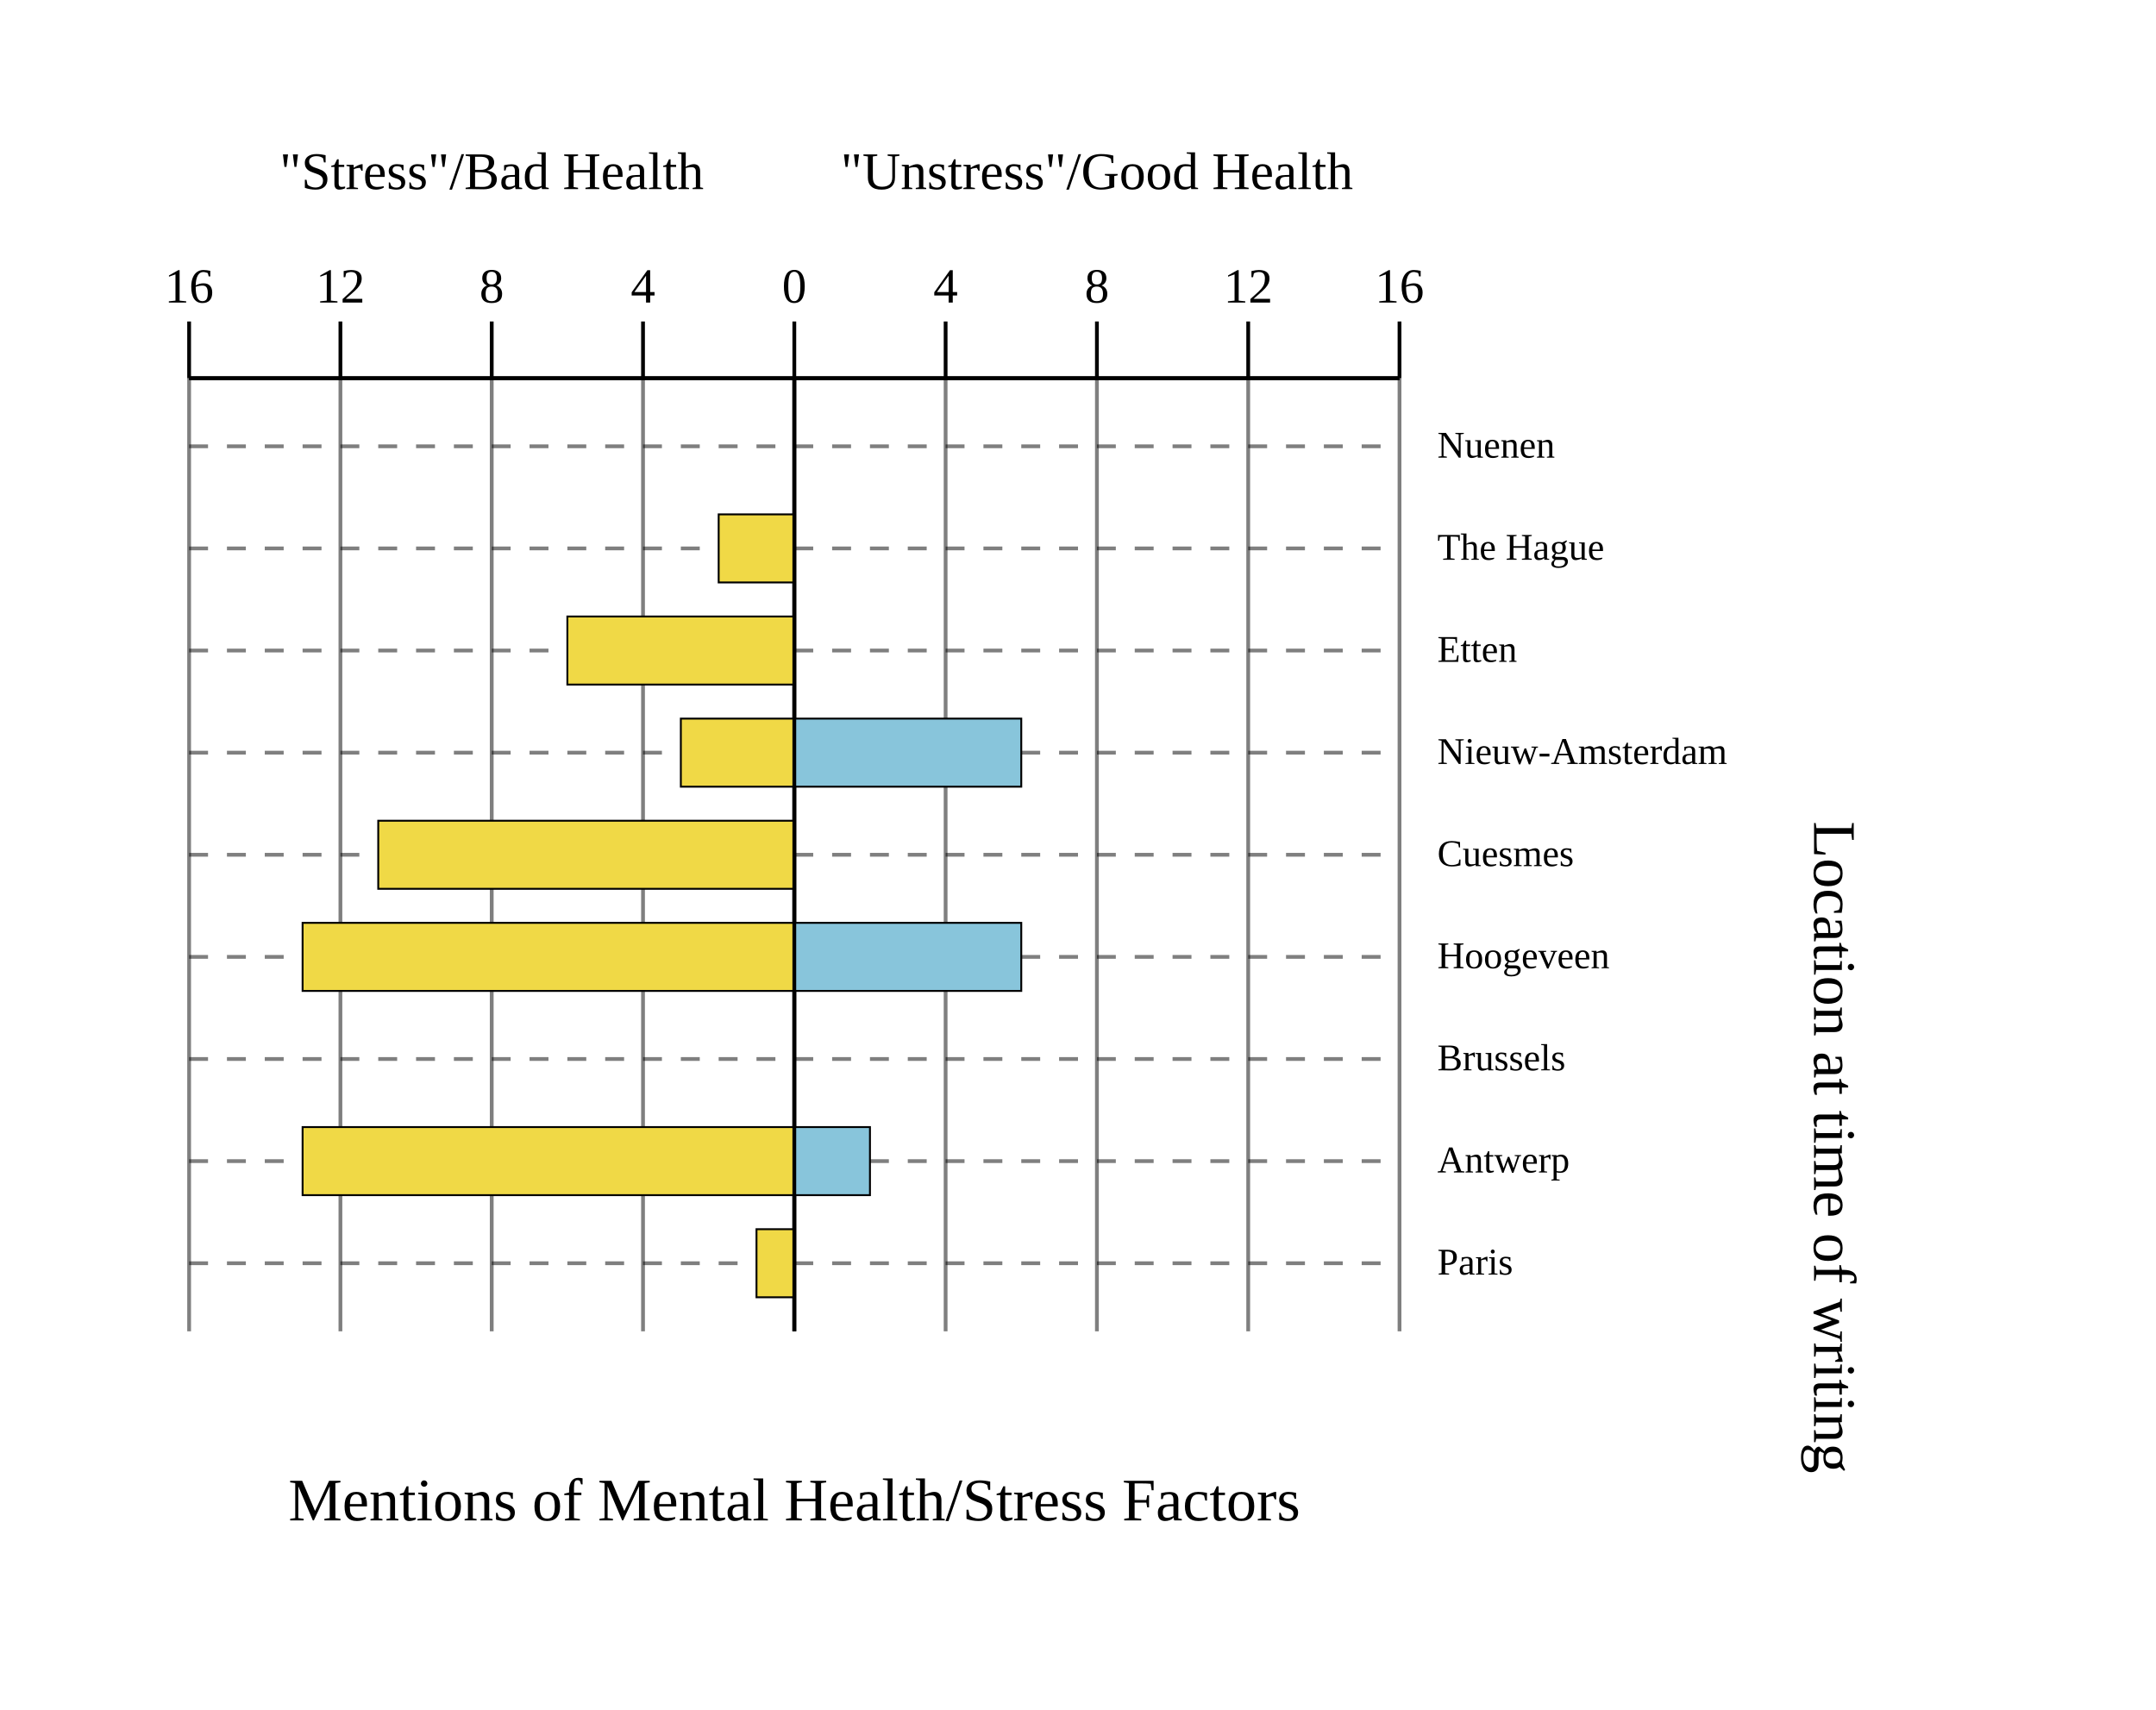
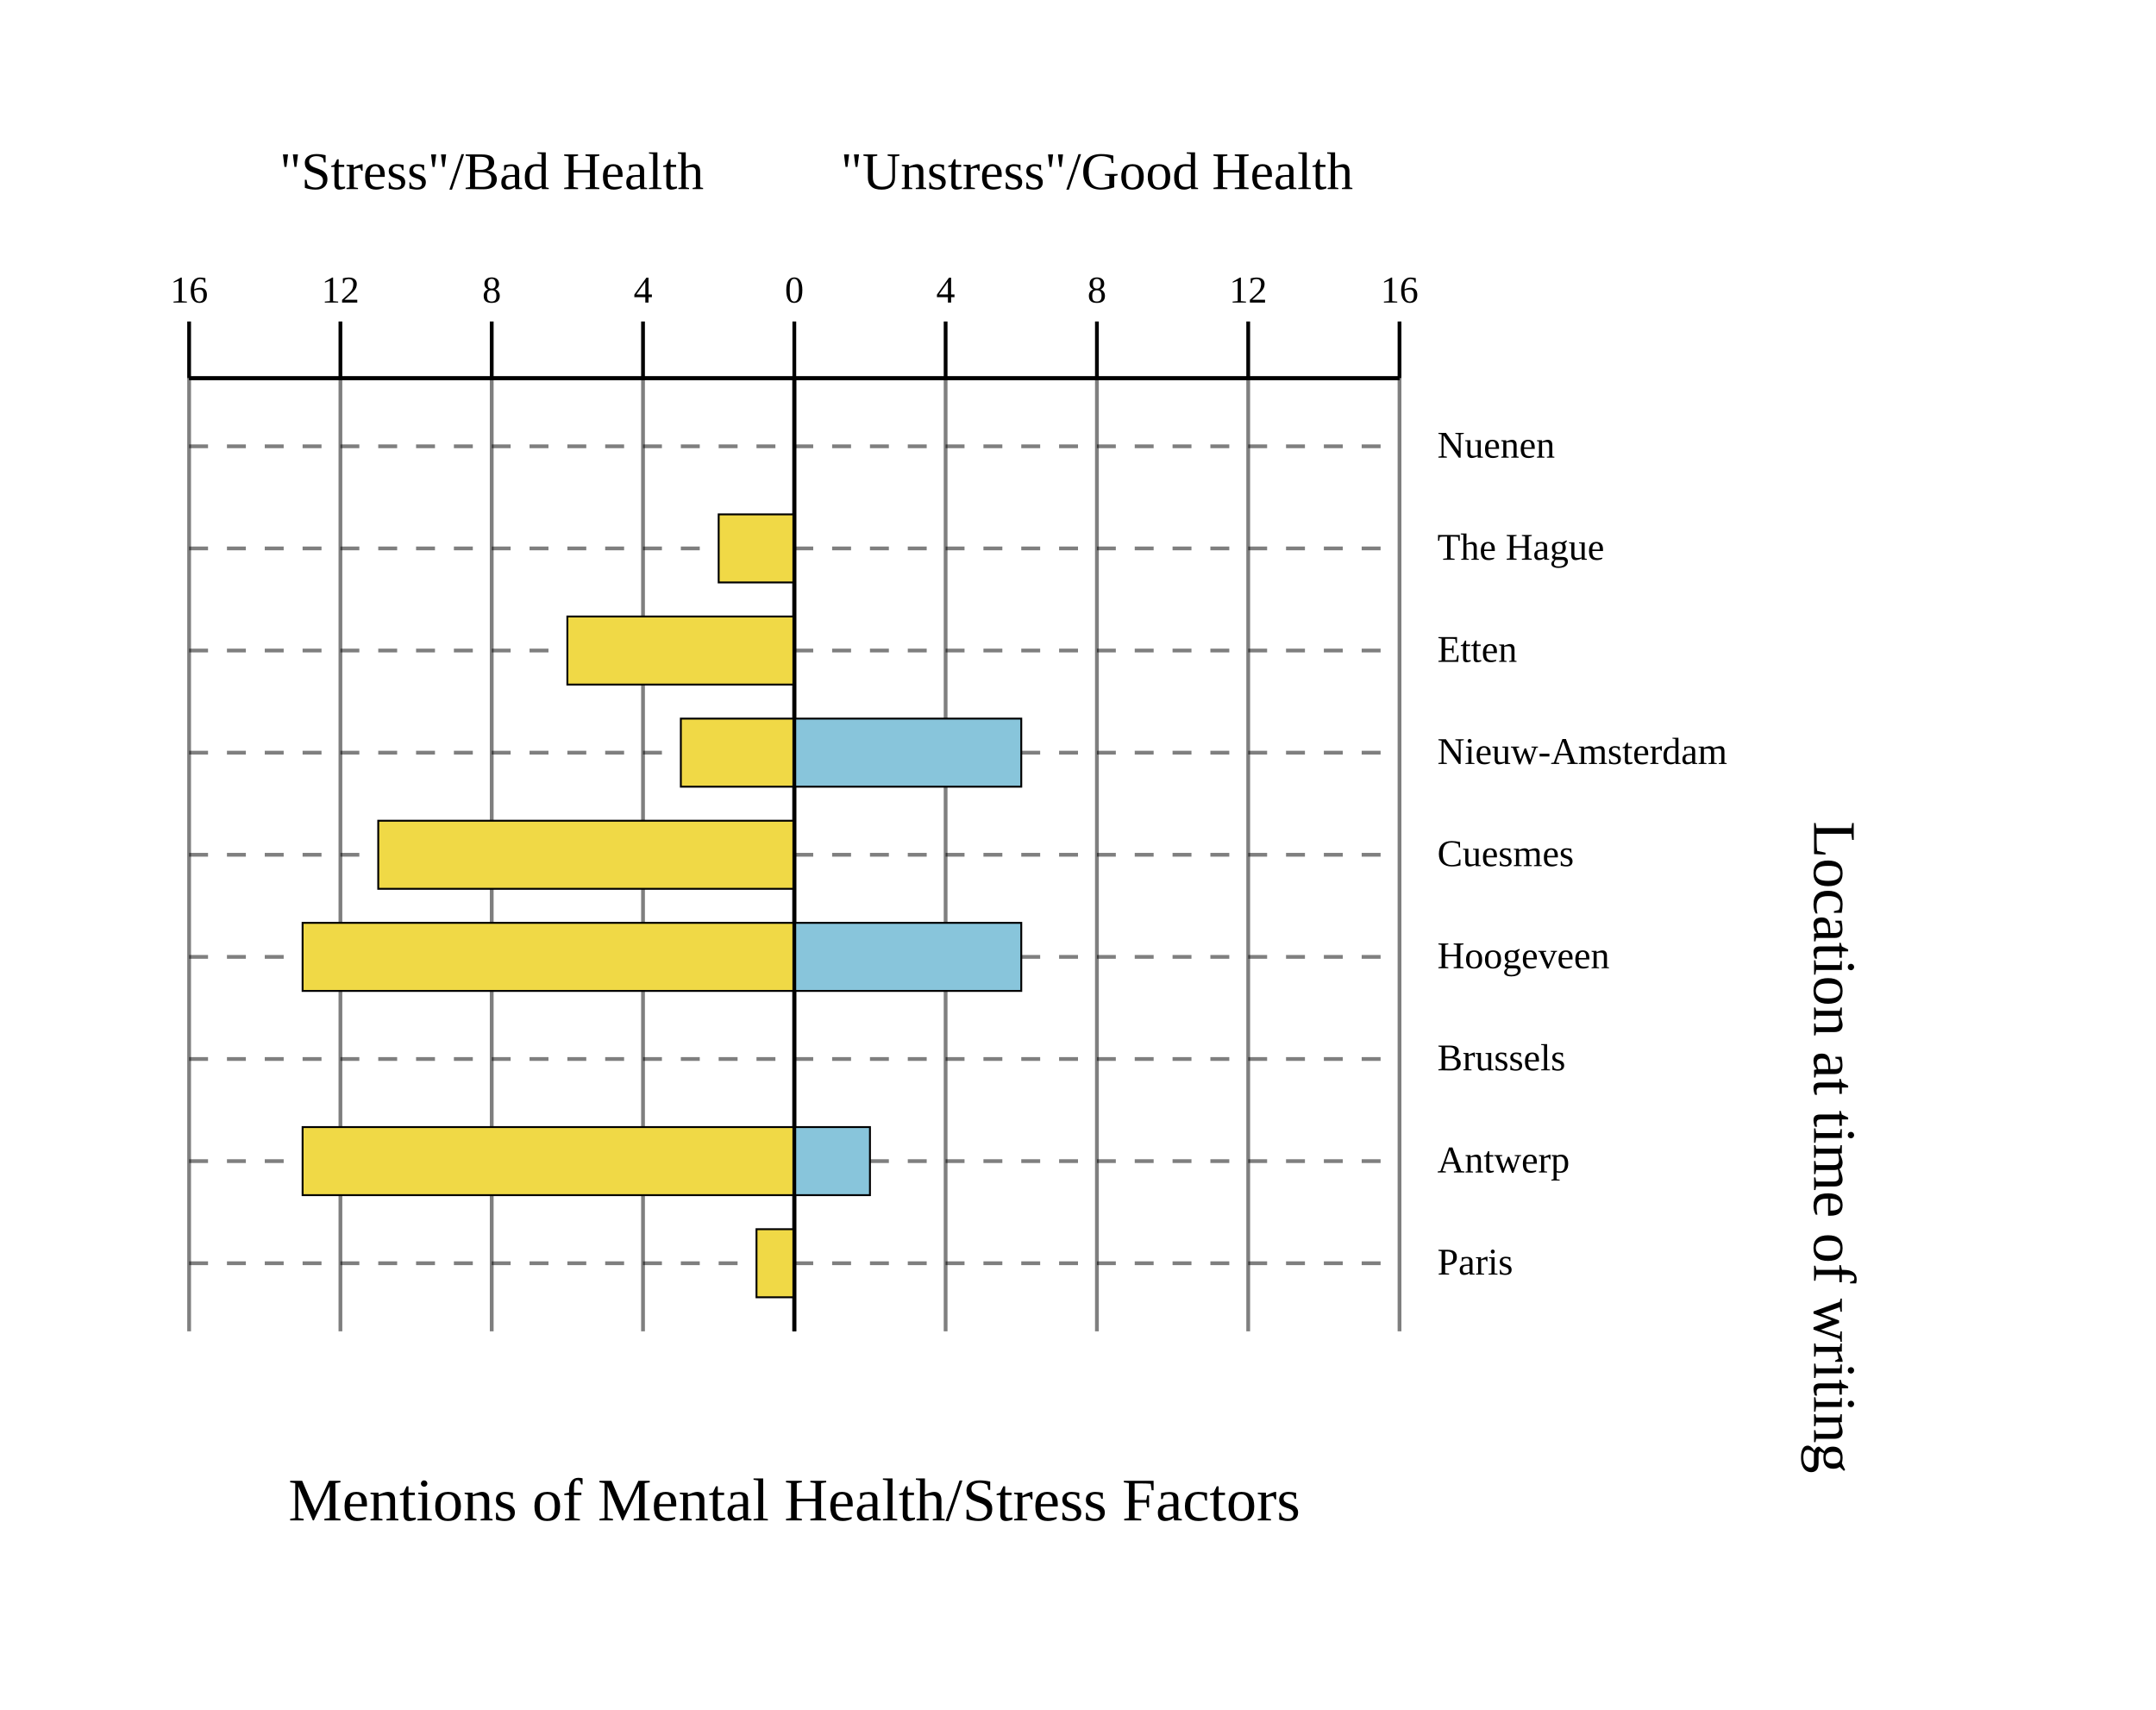
<svg xmlns="http://www.w3.org/2000/svg" height="452" width="570">
  <g transform="translate(210, 100)">
    <line x1="-160" x2="160" y1="0" y2="0" stroke="black" />
    <line x1="0" x2="0" y1="0" y2="252" stroke="black" />
-     <text y="-20" x="0" font-size="13" text-anchor="middle">0</text>
+     <text y="-20" x="0" font-size="10" text-anchor="middle">0</text>
    <line y1="-15" y2="0" x1="0" x2="0" stroke="black" />
    <line y1="0" y2="252" x1="0" x2="0" stroke="black" opacity=".5" />
-     <text y="-20" x="40" font-size="13" text-anchor="middle">4</text>
+     <text y="-20" x="40" font-size="10" text-anchor="middle">4</text>
    <line y1="-15" y2="0" x1="40" x2="40" stroke="black" />
    <line y1="0" y2="252" x1="40" x2="40" stroke="black" opacity=".5" />
-     <text y="-20" x="80" font-size="13" text-anchor="middle">8</text>
+     <text y="-20" x="80" font-size="10" text-anchor="middle">8</text>
    <line y1="-15" y2="0" x1="80" x2="80" stroke="black" />
    <line y1="0" y2="252" x1="80" x2="80" stroke="black" opacity=".5" />
-     <text y="-20" x="120" font-size="13" text-anchor="middle">12</text>
+     <text y="-20" x="120" font-size="10" text-anchor="middle">12</text>
    <line y1="-15" y2="0" x1="120" x2="120" stroke="black" />
    <line y1="0" y2="252" x1="120" x2="120" stroke="black" opacity=".5" />
-     <text y="-20" x="160" font-size="13" text-anchor="middle">16</text>
+     <text y="-20" x="160" font-size="10" text-anchor="middle">16</text>
    <line y1="-15" y2="0" x1="160" x2="160" stroke="black" />
    <line y1="0" y2="252" x1="160" x2="160" stroke="black" opacity=".5" />
-     <text y="-20" x="-160" font-size="13" text-anchor="middle">16</text>
+     <text y="-20" x="-160" font-size="10" text-anchor="middle">16</text>
    <line y1="-15" y2="0" x1="-160" x2="-160" stroke="black" />
    <line y1="0" y2="252" x1="-160" x2="-160" stroke="black" opacity=".5" />
-     <text y="-20" x="-120" font-size="13" text-anchor="middle">12</text>
+     <text y="-20" x="-120" font-size="10" text-anchor="middle">12</text>
    <line y1="-15" y2="0" x1="-120" x2="-120" stroke="black" />
    <line y1="0" y2="252" x1="-120" x2="-120" stroke="black" opacity=".5" />
-     <text y="-20" x="-80" font-size="13" text-anchor="middle">8</text>
+     <text y="-20" x="-80" font-size="10" text-anchor="middle">8</text>
    <line y1="-15" y2="0" x1="-80" x2="-80" stroke="black" />
    <line y1="0" y2="252" x1="-80" x2="-80" stroke="black" opacity=".5" />
-     <text y="-20" x="-40" font-size="13" text-anchor="middle">4</text>
+     <text y="-20" x="-40" font-size="10" text-anchor="middle">4</text>
    <line y1="-15" y2="0" x1="-40" x2="-40" stroke="black" />
    <line y1="0" y2="252" x1="-40" x2="-40" stroke="black" opacity=".5" />
    <text x="80" y="-50" font-size="14" text-anchor="middle" font-weight="300">"Unstress"/Good Health</text>
    <text x="-80" y="-50" font-size="14" text-anchor="middle" font-weight="300">"Stress"/Bad Health</text>
    <text x="0" y="302" font-size="16" text-anchor="middle" font-weight="300">Mentions of Mental Health/Stress Factors</text>
    <text x="275" y="126" text-anchor="middle" font-size="16" writing-mode="tb">Location at time of writing</text>
    <line x1="-160" x2="160" y1="18" y2="18" stroke="black" opacity=".5" stroke-dasharray="5,5" />
    <rect x="0" width="0" y="9" height="18" fill="#88c5db" stroke-width=".5" stroke="black" />
    <rect x="-0" width="0" y="9" height="18" fill="#f0d946" stroke-width=".5" stroke="black" />
    <text x="170" y="21" text-anchor="start" font-size="10">Nuenen</text>
    <line x1="-160" x2="160" y1="45" y2="45" stroke="black" opacity=".5" stroke-dasharray="5,5" />
    <rect x="0" width="0" y="36" height="18" fill="#88c5db" stroke-width=".5" stroke="black" />
    <rect x="-20" width="20" y="36" height="18" fill="#f0d946" stroke-width=".5" stroke="black" />
    <text x="170" y="48" text-anchor="start" font-size="10">The Hague</text>
    <line x1="-160" x2="160" y1="72" y2="72" stroke="black" opacity=".5" stroke-dasharray="5,5" />
    <rect x="0" width="0" y="63" height="18" fill="#88c5db" stroke-width=".5" stroke="black" />
    <rect x="-60" width="60" y="63" height="18" fill="#f0d946" stroke-width=".5" stroke="black" />
    <text x="170" y="75" text-anchor="start" font-size="10">Etten</text>
    <line x1="-160" x2="160" y1="99" y2="99" stroke="black" opacity=".5" stroke-dasharray="5,5" />
    <rect x="0" width="60" y="90" height="18" fill="#88c5db" stroke-width=".5" stroke="black" />
    <rect x="-30" width="30" y="90" height="18" fill="#f0d946" stroke-width=".5" stroke="black" />
    <text x="170" y="102" text-anchor="start" font-size="10">Nieuw-Amsterdam</text>
    <line x1="-160" x2="160" y1="126" y2="126" stroke="black" opacity=".5" stroke-dasharray="5,5" />
    <rect x="0" width="0" y="117" height="18" fill="#88c5db" stroke-width=".5" stroke="black" />
    <rect x="-110" width="110" y="117" height="18" fill="#f0d946" stroke-width=".5" stroke="black" />
    <text x="170" y="129" text-anchor="start" font-size="10">Cuesmes</text>
    <line x1="-160" x2="160" y1="153" y2="153" stroke="black" opacity=".5" stroke-dasharray="5,5" />
    <rect x="0" width="60" y="144" height="18" fill="#88c5db" stroke-width=".5" stroke="black" />
    <rect x="-130" width="130" y="144" height="18" fill="#f0d946" stroke-width=".5" stroke="black" />
    <text x="170" y="156" text-anchor="start" font-size="10">Hoogeveen</text>
    <line x1="-160" x2="160" y1="180" y2="180" stroke="black" opacity=".5" stroke-dasharray="5,5" />
    <rect x="0" width="0" y="171" height="18" fill="#88c5db" stroke-width=".5" stroke="black" />
    <rect x="-0" width="0" y="171" height="18" fill="#f0d946" stroke-width=".5" stroke="black" />
    <text x="170" y="183" text-anchor="start" font-size="10">Brussels</text>
    <line x1="-160" x2="160" y1="207" y2="207" stroke="black" opacity=".5" stroke-dasharray="5,5" />
    <rect x="0" width="20" y="198" height="18" fill="#88c5db" stroke-width=".5" stroke="black" />
    <rect x="-130" width="130" y="198" height="18" fill="#f0d946" stroke-width=".5" stroke="black" />
    <text x="170" y="210" text-anchor="start" font-size="10">Antwerp</text>
    <line x1="-160" x2="160" y1="234" y2="234" stroke="black" opacity=".5" stroke-dasharray="5,5" />
    <rect x="0" width="0" y="225" height="18" fill="#88c5db" stroke-width=".5" stroke="black" />
    <rect x="-10" width="10" y="225" height="18" fill="#f0d946" stroke-width=".5" stroke="black" />
    <text x="170" y="237" text-anchor="start" font-size="10">Paris</text>
    <line x1="-160" x2="160" y1="0" y2="0" stroke="black" />
    <line x1="0" x2="0" y1="0" y2="252" stroke="black" />
  </g>
</svg>
